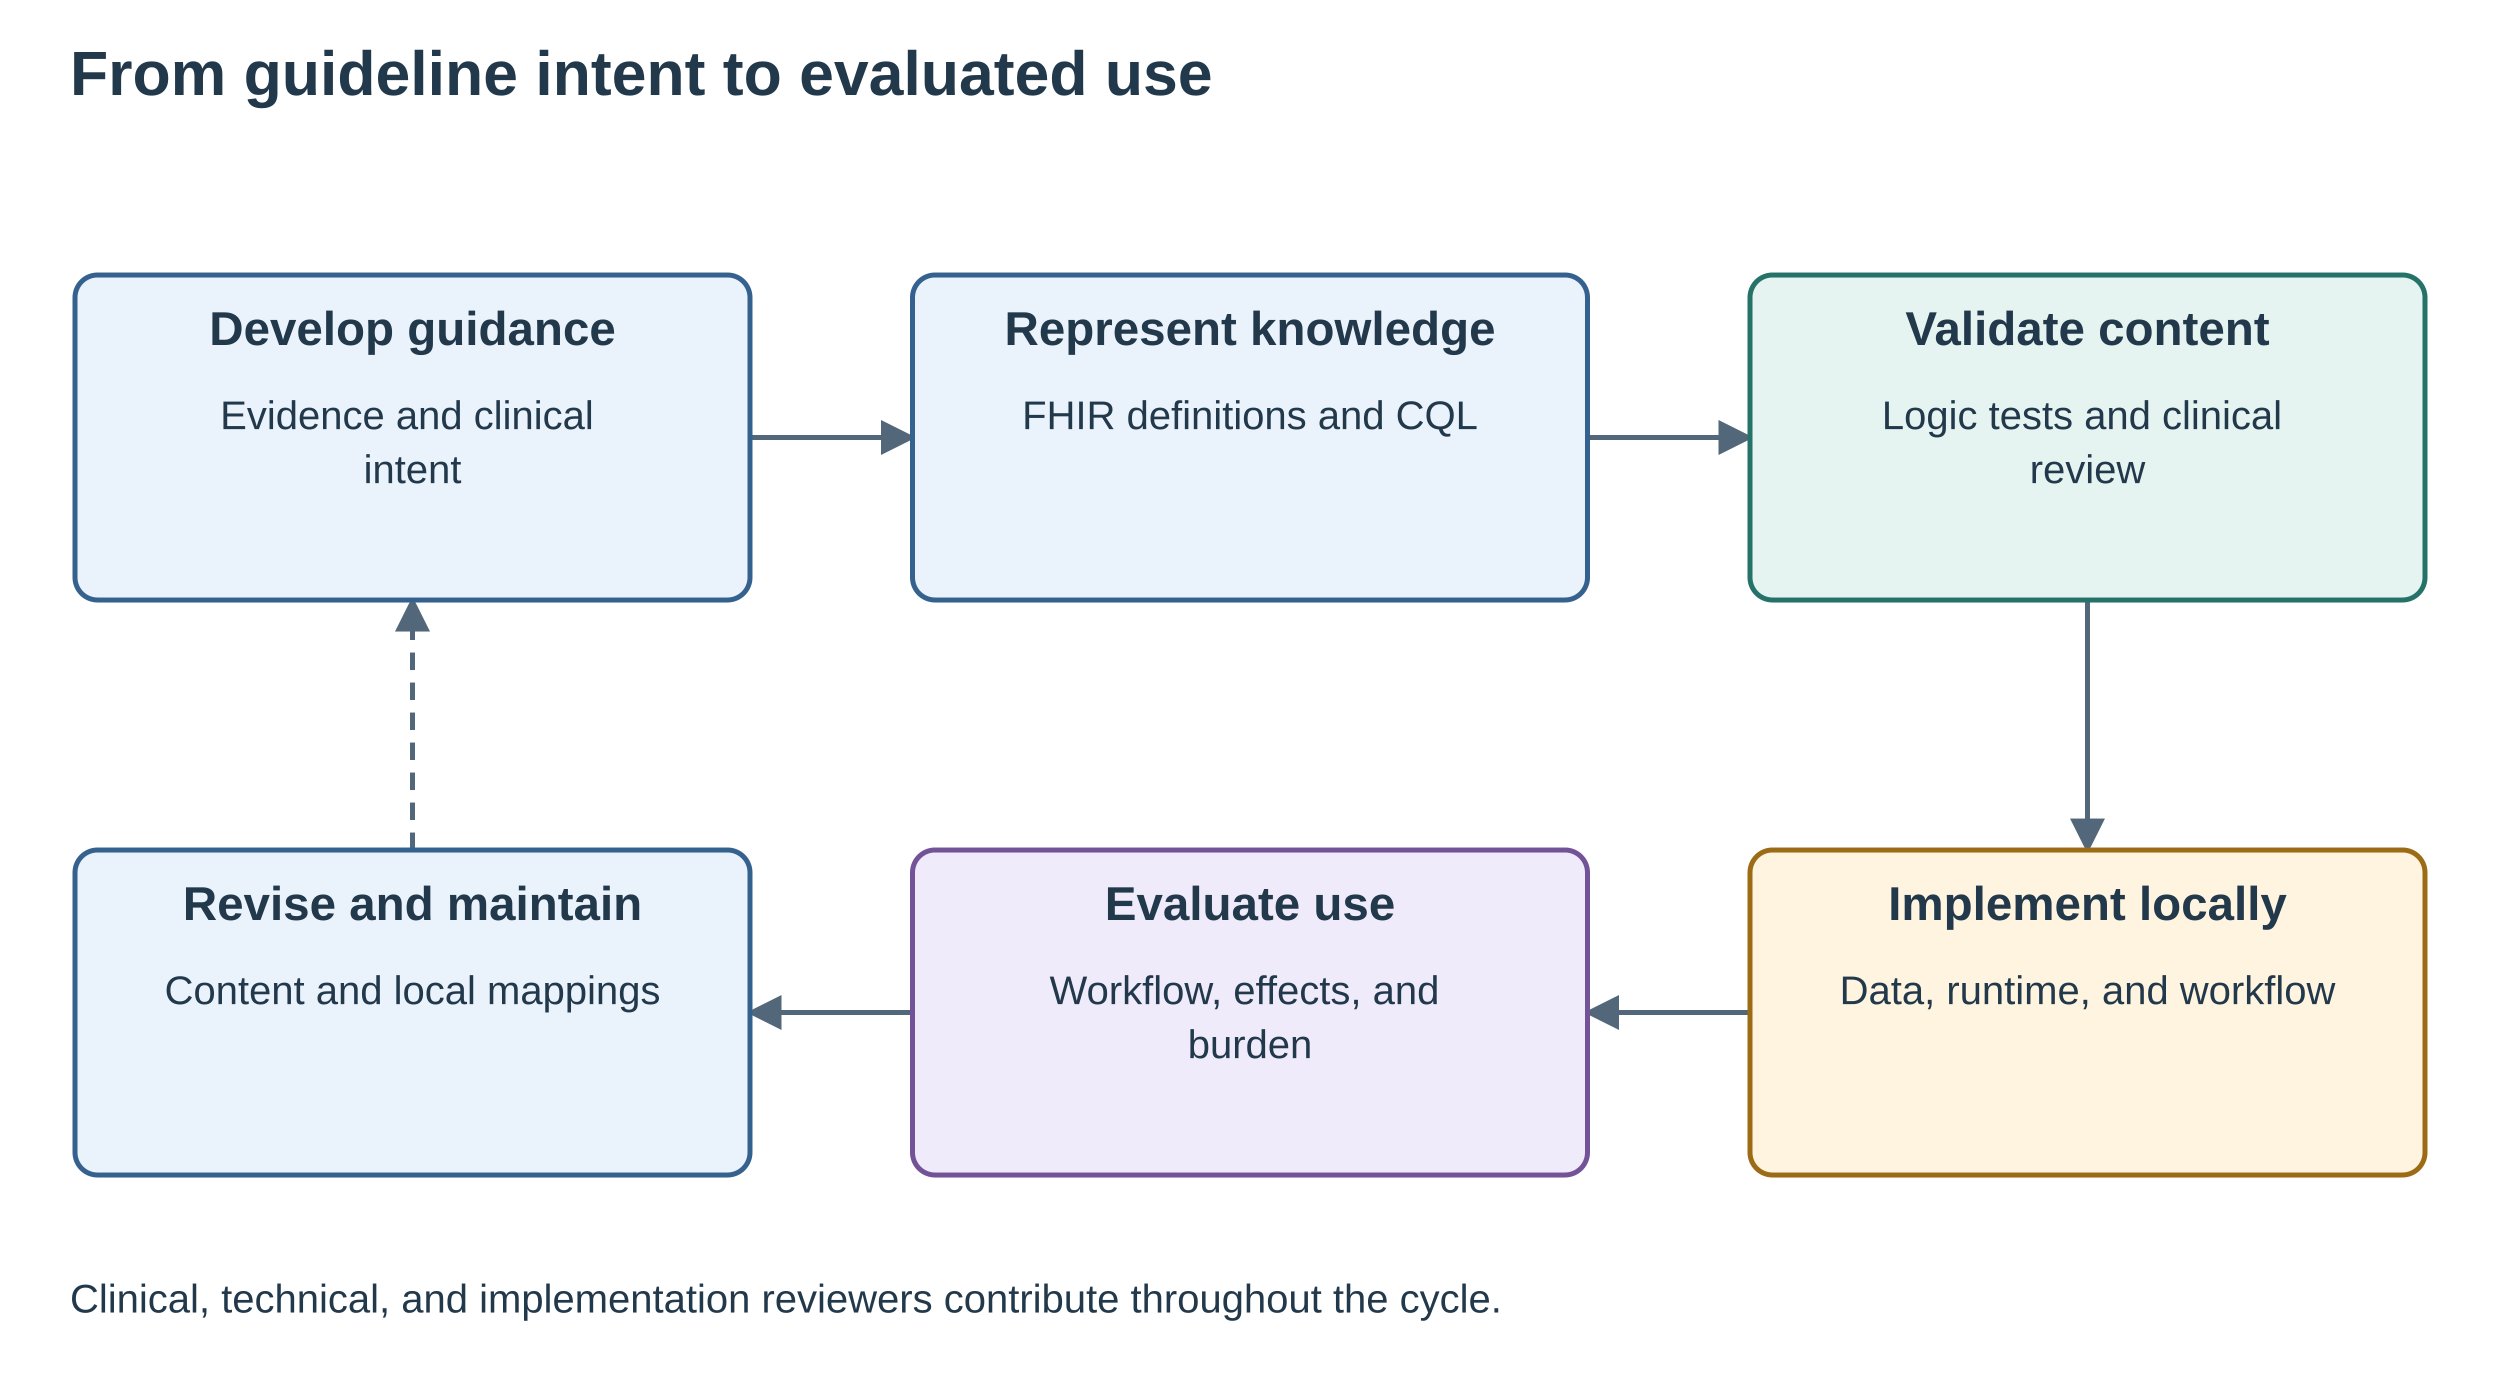
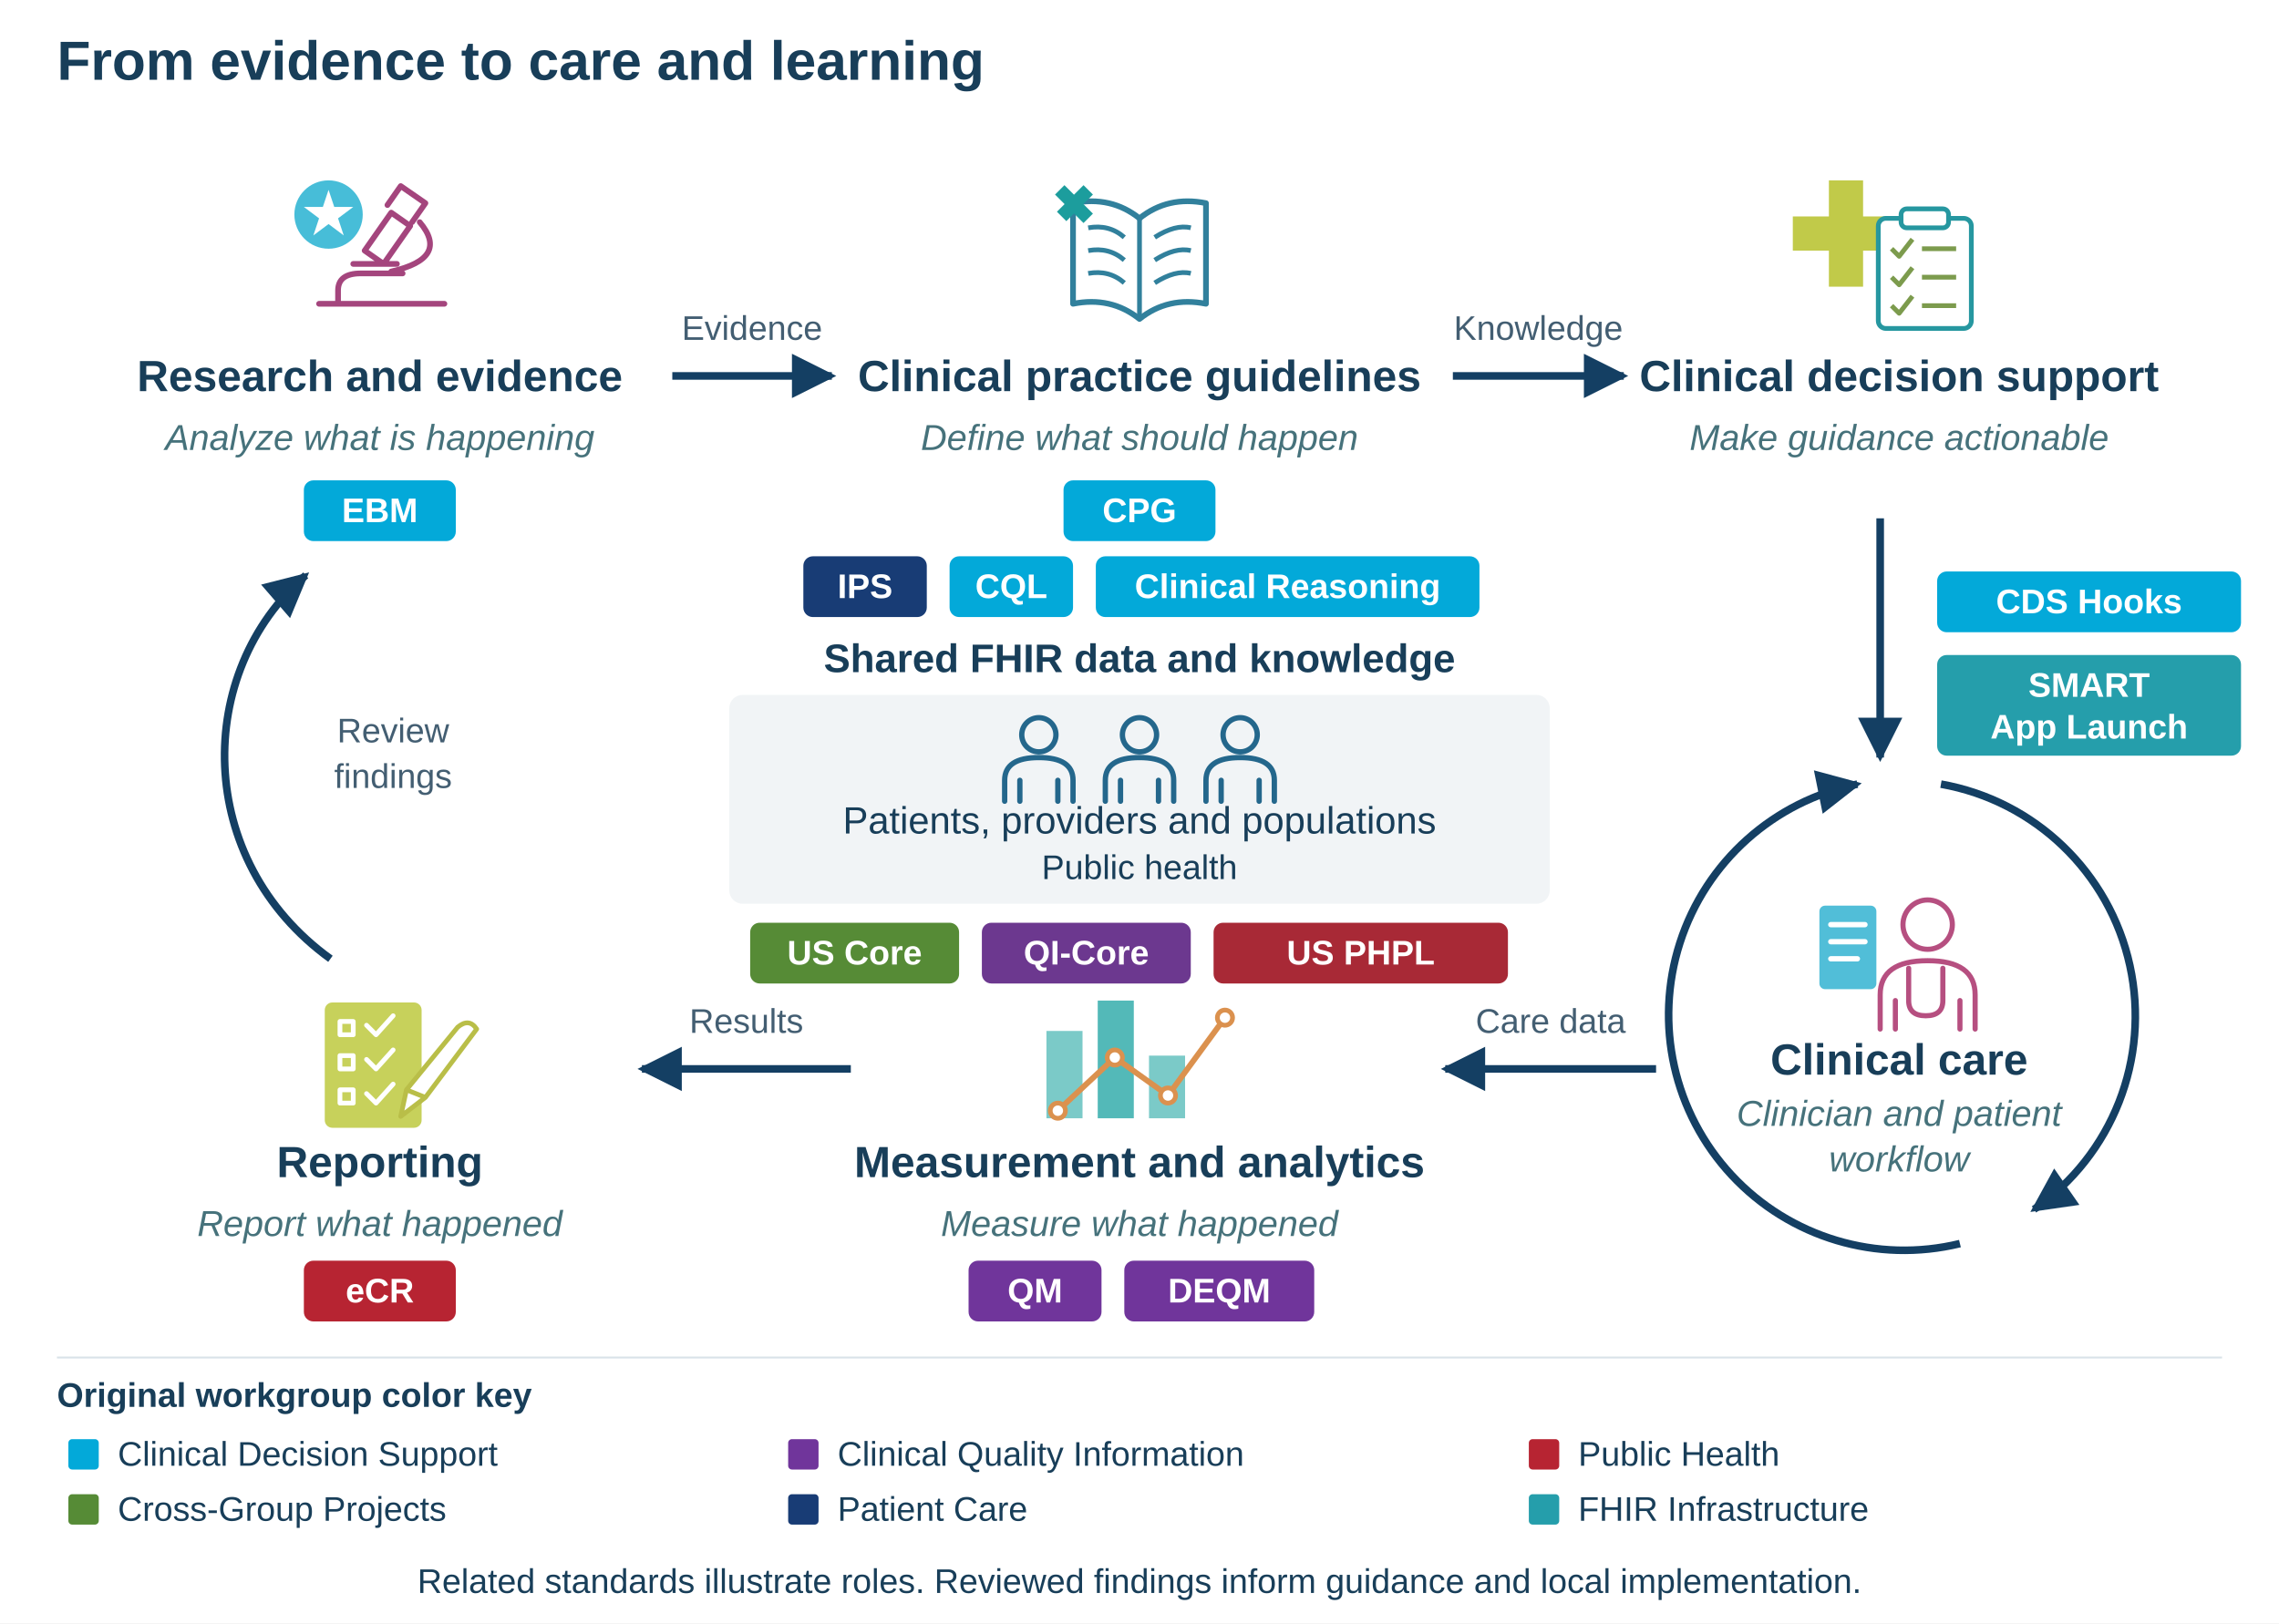
- <svg xmlns="http://www.w3.org/2000/svg" width="1000" height="560" viewBox="0 0 1000 560" role="img" aria-labelledby="title description">
+ <svg xmlns="http://www.w3.org/2000/svg" width="1200" height="855" viewBox="0 0 1200 855" role="img" aria-labelledby="title description">
  <defs>
-     <marker id="arrow" viewBox="0 0 10 10" refX="9" refY="5" markerWidth="7" markerHeight="7" orient="auto-start-reverse">
-       <path d="M 0 0 L 10 5 L 0 10 z" fill="#52687a" />
+     <marker id="flow-arrow" viewBox="0 0 12 12" refX="10" refY="6" markerWidth="7" markerHeight="7" orient="auto-start-reverse">
+       <path d="M 1 1 L 11 6 L 1 11 Z" fill="#143f63" />
    </marker>
+     <g id="person-icon" fill="none" stroke="#24678c" stroke-width="2.8" stroke-linecap="round" stroke-linejoin="round">
+       <circle cx="0" cy="0" r="9" />
+       <path d="M -18 35 V 24 Q -18 12 0 12 Q 18 12 18 24 V 35 M -10 24 V 35 M 10 24 V 35" />
+     </g>
+     <style>text{font-family:Arial,Helvetica,sans-serif;fill:#183e59;text-anchor:middle}.stage{font-size:23px;font-weight:700}.intent{font-size:19px;fill:#46727b;font-style:italic}.badge{font-size:18px;font-weight:700;fill:white}.arrow-label{font-size:18px;fill:#435e72}.flow{fill:none;stroke:#143f63;stroke-width:4;marker-end:url(#flow-arrow)}</style>
  </defs>
-   <rect width="100%" height="100%" fill="#fff" />
-   <g font-family="Arial, Helvetica, sans-serif">
-     <text x="28" y="38" font-size="25" font-weight="700" text-anchor="start" fill="#22384b">
-       <tspan x="28" dy="0">From guideline intent to evaluated use</tspan>
-     </text>
-     <polyline points="300,175.0 365,175.0" fill="none" stroke="#52687a" stroke-width="2" stroke-linejoin="round" marker-end="url(#arrow)" />
-     <polyline points="635,175.0 700,175.0" fill="none" stroke="#52687a" stroke-width="2" stroke-linejoin="round" marker-end="url(#arrow)" />
-     <polyline points="835.0,240 835.0,340" fill="none" stroke="#52687a" stroke-width="2" stroke-linejoin="round" marker-end="url(#arrow)" />
-     <polyline points="700,405.0 635,405.0" fill="none" stroke="#52687a" stroke-width="2" stroke-linejoin="round" marker-end="url(#arrow)" />
-     <polyline points="365,405.0 300,405.0" fill="none" stroke="#52687a" stroke-width="2" stroke-linejoin="round" marker-end="url(#arrow)" />
-     <polyline points="165.0,340 165.0,240" fill="none" stroke="#52687a" stroke-width="2" stroke-linejoin="round" stroke-dasharray="7 5" marker-end="url(#arrow)" />
-     <rect x="30" y="110" width="270" height="130" rx="9" fill="#eaf2fb" stroke="#35618e" stroke-width="2" />
-     <text x="165.0" y="138" font-size="19" font-weight="700" text-anchor="middle" fill="#22384b">
-       <tspan x="165.0" dy="0">Develop guidance</tspan>
-     </text>
-     <text x="165.0" y="171.65" font-size="16" font-weight="400" text-anchor="middle" fill="#22384b">
-       <tspan x="165.0" dy="0">Evidence and clinical</tspan>
-       <tspan x="165.0" dy="21.6">intent</tspan>
-     </text>
-     <rect x="365" y="110" width="270" height="130" rx="9" fill="#eaf2fb" stroke="#35618e" stroke-width="2" />
-     <text x="500.0" y="138" font-size="19" font-weight="700" text-anchor="middle" fill="#22384b">
-       <tspan x="500.0" dy="0">Represent knowledge</tspan>
-     </text>
-     <text x="500.0" y="171.65" font-size="16" font-weight="400" text-anchor="middle" fill="#22384b">
-       <tspan x="500.0" dy="0">FHIR definitions and CQL</tspan>
-     </text>
-     <rect x="700" y="110" width="270" height="130" rx="9" fill="#e6f4f1" stroke="#247268" stroke-width="2" />
-     <text x="835.0" y="138" font-size="19" font-weight="700" text-anchor="middle" fill="#22384b">
-       <tspan x="835.0" dy="0">Validate content</tspan>
-     </text>
-     <text x="835.0" y="171.65" font-size="16" font-weight="400" text-anchor="middle" fill="#22384b">
-       <tspan x="835.0" dy="0">Logic tests and clinical</tspan>
-       <tspan x="835.0" dy="21.6">review</tspan>
-     </text>
-     <rect x="30" y="340" width="270" height="130" rx="9" fill="#eaf2fb" stroke="#35618e" stroke-width="2" />
-     <text x="165.0" y="368" font-size="19" font-weight="700" text-anchor="middle" fill="#22384b">
-       <tspan x="165.0" dy="0">Revise and maintain</tspan>
-     </text>
-     <text x="165.0" y="401.65" font-size="16" font-weight="400" text-anchor="middle" fill="#22384b">
-       <tspan x="165.0" dy="0">Content and local mappings</tspan>
-     </text>
-     <rect x="365" y="340" width="270" height="130" rx="9" fill="#f0ebfa" stroke="#735397" stroke-width="2" />
-     <text x="500.0" y="368" font-size="19" font-weight="700" text-anchor="middle" fill="#22384b">
-       <tspan x="500.0" dy="0">Evaluate use</tspan>
-     </text>
-     <text x="500.0" y="401.65" font-size="16" font-weight="400" text-anchor="middle" fill="#22384b">
-       <tspan x="500.0" dy="0">Workflow, effects, and</tspan>
-       <tspan x="500.0" dy="21.6">burden</tspan>
-     </text>
-     <rect x="700" y="340" width="270" height="130" rx="9" fill="#fff4df" stroke="#9b6b16" stroke-width="2" />
-     <text x="835.0" y="368" font-size="19" font-weight="700" text-anchor="middle" fill="#22384b">
-       <tspan x="835.0" dy="0">Implement locally</tspan>
-     </text>
-     <text x="835.0" y="401.65" font-size="16" font-weight="400" text-anchor="middle" fill="#22384b">
-       <tspan x="835.0" dy="0">Data, runtime, and workflow</tspan>
-     </text>
-     <text x="28" y="525" font-size="16" font-weight="400" text-anchor="start" fill="#22384b">
-       <tspan x="28" dy="0">Clinical, technical, and implementation reviewers contribute throughout the cycle.</tspan>
-     </text>
+   <rect width="1200" height="855" fill="white" />
+   <text x="30" y="42" font-size="29" style="text-anchor:start" font-weight="700">From evidence to care and learning</text>
+   <g id="research-and-evidence">
+     <g id="research-icon" transform="translate(158 95)" aria-hidden="true" stroke-linecap="round" stroke-linejoin="round">
+       <path d="M 10 65 H 76 M 20 65 V 58 Q 20 49 32 49 H 54 M 48 48 Q 79 41 63 22 M 48 17 L 34 37 L 44 44 L 58 24 Z M 46 13 L 53 3 L 66 12 L 59 22 M 28 44 H 51" fill="none" stroke="#a4457d" stroke-width="3" />
+       <circle cx="15" cy="18" r="18" fill="#47bdd8" />
+       <path d="M 15 5 L 18 14 L 28 14 L 20 20 L 23 29 L 15 23 L 7 29 L 10 20 L 2 14 L 12 14 Z" fill="white" stroke="none" stroke-width="0" />
+     </g>
+     <text x="200" y="206" font-size="23" class="stage">Research and evidence</text>
+     <text x="200" y="237" font-size="19" class="intent">Analyze what is happening</text>
+     <g id="ebm-badge">
+       <rect x="160" y="253" width="80" height="32" rx="5" fill="#03a9d9" />
+       <text x="200.0" y="275" font-size="18" class="badge">EBM</text>
+     </g>
+   </g>
+   <g id="guideline-development">
+     <g id="guideline-icon" transform="translate(557 95)" aria-hidden="true" stroke-linejoin="round">
+       <path d="M 8 12 Q 28 8 43 20 Q 58 8 78 12 V 65 Q 58 61 43 73 Q 28 61 8 65 Z" fill="white" stroke="#31809c" stroke-width="3" />
+       <path d="M 43 20 V 73 M 16 25 Q 27 23 35 30 M 16 37 Q 27 35 35 42 M 16 49 Q 27 47 35 54 M 51 30 Q 62 23 70 25 M 51 42 Q 62 35 70 37 M 51 54 Q 62 47 70 49" fill="none" stroke="#31809c" stroke-width="2.5" />
+       <path d="M 1 5 L 16 20 M 2 19 L 16 5" fill="none" stroke="#1c9d9d" stroke-width="7" />
+     </g>
+     <text x="600" y="206" font-size="23" class="stage">Clinical practice guidelines</text>
+     <text x="600" y="237" font-size="19" class="intent">Define what should happen</text>
+     <g id="cpg-badge">
+       <rect x="560" y="253" width="80" height="32" rx="5" fill="#03a9d9" />
+       <text x="600.0" y="275" font-size="18" class="badge">CPG</text>
+     </g>
+   </g>
+   <g id="clinical-decision-support">
+     <g id="decision-support-icon" transform="translate(950 95)" aria-hidden="true" stroke-linejoin="round">
+       <path d="M 13 0 H 31 V 19 H 50 V 37 H 31 V 56 H 13 V 37 H -6 V 19 H 13 Z" fill="#c1ca49" stroke="none" stroke-width="0" />
+       <rect x="39" y="20" width="49" height="58" rx="4" fill="white" stroke="#2697a0" stroke-width="2.5" />
+       <rect x="51" y="15" width="25" height="10" rx="3" fill="white" stroke="#2697a0" stroke-width="2.5" />
+       <path d="M 46 36 L 50 40 L 57 31 M 62 36 H 80 M 46 51 L 50 55 L 57 46 M 62 51 H 80 M 46 66 L 50 70 L 57 61 M 62 66 H 80" fill="none" stroke="#7c9b4d" stroke-width="2.5" />
+     </g>
+     <text x="1000" y="206" font-size="23" class="stage">Clinical decision support</text>
+     <text x="1000" y="237" font-size="19" class="intent">Make guidance actionable</text>
+   </g>
+   <g id="evidence-to-guidance-connections">
+     <path d="M 354 198 H 438" fill="none" stroke="#143f63" stroke-width="3" class="flow" />
+     <text x="396.0" y="179" font-size="18" class="arrow-label">Evidence</text>
+     <path d="M 765 198 H 855" fill="none" stroke="#143f63" stroke-width="3" class="flow" />
+     <text x="810.0" y="179" font-size="18" class="arrow-label">Knowledge</text>
+     <path d="M 990 273 V 399" fill="none" stroke="#143f63" stroke-width="3" class="flow" />
+     <g id="cds-hooks-badge">
+       <rect x="1020" y="301" width="160" height="32" rx="5" fill="#03a9d9" />
+       <text x="1100.0" y="323" font-size="18" class="badge">CDS Hooks</text>
+     </g>
+     <g id="smart-badge">
+       <rect x="1020" y="345" width="160" height="53" rx="5" fill="#259eab" />
+       <text x="1100" y="367" font-size="18" class="badge">SMART</text>
+       <text x="1100" y="389" font-size="18" class="badge">App Launch</text>
+     </g>
+   </g>
+   <g id="shared-fhir-data-and-knowledge">
+     <text x="600" y="354" font-size="21" font-weight="700">Shared FHIR data and knowledge</text>
+     <rect x="384" y="366" width="432" height="110" rx="7" fill="#f1f4f6" />
+     <g id="people" aria-hidden="true">
+       <use href="#person-icon" x="547" y="387" />
+       <use href="#person-icon" x="600" y="387" />
+       <use href="#person-icon" x="653" y="387" />
+     </g>
+     <text x="600" y="439" font-size="20">Patients, providers and populations</text>
+     <text x="600" y="463" font-size="18">Public health</text>
+     <g id="us-core-badge">
+       <rect x="395" y="486" width="110" height="32" rx="5" fill="#568b36" />
+       <text x="450.0" y="508" font-size="18" class="badge">US Core</text>
+     </g>
+     <g id="qi-core-badge">
+       <rect x="517" y="486" width="110" height="32" rx="5" fill="#6c388f" />
+       <text x="572.0" y="508" font-size="18" class="badge">QI-Core</text>
+     </g>
+     <g id="us-phpl-badge">
+       <rect x="639" y="486" width="155" height="32" rx="5" fill="#a82936" />
+       <text x="716.5" y="508" font-size="18" class="badge">US PHPL</text>
+     </g>
+     <g id="ips-badge">
+       <rect x="423" y="293" width="65" height="32" rx="5" fill="#183c75" />
+       <text x="455.5" y="315" font-size="18" class="badge">IPS</text>
+     </g>
+     <g id="cql-badge">
+       <rect x="500" y="293" width="65" height="32" rx="5" fill="#03a9d9" />
+       <text x="532.5" y="315" font-size="18" class="badge">CQL</text>
+     </g>
+     <g id="clinical-reasoning-badge">
+       <rect x="577" y="293" width="202" height="32" rx="5" fill="#03a9d9" />
+       <text x="678.0" y="315" font-size="18" class="badge">Clinical Reasoning</text>
+     </g>
+   </g>
+   <g id="clinical-care">
+     <path d="M 1022 413 A 124 124 0 0 1 1071 637" fill="none" stroke="#143f63" stroke-width="3" class="flow" />
+     <path d="M 1032 655 A 124 124 0 1 1 978 413" fill="none" stroke="#143f63" stroke-width="3" class="flow" />
+     <g id="clinician-and-patient-icon" transform="translate(963 479)" aria-hidden="true" stroke-linecap="round" stroke-linejoin="round">
+       <rect x="-5" y="-2" width="30" height="44" rx="3" fill="#51bed8" />
+       <path d="M 1 8 H 19 M 1 17 H 19 M 1 26 H 15" fill="none" stroke="white" stroke-width="2.8" />
+       <circle cx="52" cy="8" r="13" fill="none" stroke="#b64f80" stroke-width="2.7" />
+       <path d="M 27 63 V 45 Q 27 27 52 27 Q 77 27 77 45 V 63 M 42 31 V 48 Q 42 56 51 56 Q 60 56 60 48 V 31 M 35 48 V 63 M 69 48 V 63" fill="none" stroke="#b64f80" stroke-width="2.7" />
+     </g>
+     <text x="1000" y="566" font-size="23" class="stage">Clinical care</text>
+     <text x="1000" y="593" font-size="19" class="intent">Clinician and patient</text>
+     <text x="1000" y="617" font-size="19" class="intent">workflow</text>
+   </g>
+   <g id="measurement-and-analytics">
+     <g id="measurement-icon" transform="translate(551 532)" aria-hidden="true">
+       <rect x="0" y="11" width="19" height="46" rx="0" fill="#7bcac8" />
+       <rect x="27" y="-5" width="19" height="62" rx="0" fill="#53b9b8" />
+       <rect x="54" y="24" width="19" height="33" rx="0" fill="#7bcac8" />
+       <path d="M 6 53 L 36 25 L 64 45 L 94 4" fill="none" stroke="#db914e" stroke-width="3" />
+       <circle cx="6" cy="53" r="4" fill="white" stroke="#db914e" stroke-width="2.5" />
+       <circle cx="36" cy="25" r="4" fill="white" stroke="#db914e" stroke-width="2.5" />
+       <circle cx="64" cy="45" r="4" fill="white" stroke="#db914e" stroke-width="2.5" />
+       <circle cx="94" cy="4" r="4" fill="white" stroke="#db914e" stroke-width="2.5" />
+     </g>
+     <text x="600" y="620" font-size="23" class="stage">Measurement and analytics</text>
+     <text x="600" y="651" font-size="19" class="intent">Measure what happened</text>
+     <g id="qm-badge">
+       <rect x="510" y="664" width="70" height="32" rx="5" fill="#70359b" />
+       <text x="545.0" y="686" font-size="18" class="badge">QM</text>
+     </g>
+     <g id="deqm-badge">
+       <rect x="592" y="664" width="100" height="32" rx="5" fill="#70359b" />
+       <text x="642.0" y="686" font-size="18" class="badge">DEQM</text>
+     </g>
+   </g>
+   <g id="reporting">
+     <g id="reporting-icon" transform="translate(171 528)" aria-hidden="true" stroke-linecap="round" stroke-linejoin="round">
+       <rect x="0" y="0" width="51" height="66" rx="4" fill="#c7d15b" />
+       <path d="M 8 10 H 15 V 17 H 8 Z M 8 28 H 15 V 35 H 8 Z M 8 46 H 15 V 53 H 8 Z M 22 12 L 27 17 L 36 7 M 22 30 L 27 35 L 36 25 M 22 48 L 27 53 L 36 43" fill="none" stroke="white" stroke-width="2.5" />
+       <path d="M 40 60 L 43 46 L 70 13 Q 76 8 80 14 L 53 50 Z M 43 46 L 53 50" fill="white" stroke="#b9be48" stroke-width="2.5" />
+     </g>
+     <text x="200" y="620" font-size="23" class="stage">Reporting</text>
+     <text x="200" y="651" font-size="19" class="intent">Report what happened</text>
+     <g id="ecr-badge">
+       <rect x="160" y="664" width="80" height="32" rx="5" fill="#b72432" />
+       <text x="200.0" y="686" font-size="18" class="badge">eCR</text>
+     </g>
+   </g>
+   <g id="feedback-connections">
+     <path d="M 872 563 H 761" fill="none" stroke="#143f63" stroke-width="3" class="flow" />
+     <text x="816.5" y="544" font-size="18" class="arrow-label">Care data</text>
+     <path d="M 448 563 H 338" fill="none" stroke="#143f63" stroke-width="3" class="flow" />
+     <text x="393.0" y="544" font-size="18" class="arrow-label">Results</text>
+     <path d="M 174 505 C 102 453 102 354 161 303" fill="none" stroke="#143f63" stroke-width="3" class="flow" />
+     <text x="207" y="391" font-size="18" class="arrow-label">Review</text>
+     <text x="207" y="415" font-size="18" class="arrow-label">findings</text>
+   </g>
+   <g id="original-workgroup-color-key">
+     <path d="M 30 715 H 1170" stroke="#d9e2e8" />
+     <text x="30" y="741" font-size="18" font-weight="700" style="text-anchor:start">Original workgroup color key</text>
+     <rect x="36" y="758" width="16" height="16" rx="2" fill="#03a9d9" />
+     <text x="62" y="772" font-size="18" style="text-anchor:start">Clinical Decision Support</text>
+     <rect x="415" y="758" width="16" height="16" rx="2" fill="#70359b" />
+     <text x="441" y="772" font-size="18" style="text-anchor:start">Clinical Quality Information</text>
+     <rect x="805" y="758" width="16" height="16" rx="2" fill="#b72432" />
+     <text x="831" y="772" font-size="18" style="text-anchor:start">Public Health</text>
+     <rect x="36" y="787" width="16" height="16" rx="2" fill="#568b36" />
+     <text x="62" y="801" font-size="18" style="text-anchor:start">Cross-Group Projects</text>
+     <rect x="415" y="787" width="16" height="16" rx="2" fill="#183c75" />
+     <text x="441" y="801" font-size="18" style="text-anchor:start">Patient Care</text>
+     <rect x="805" y="787" width="16" height="16" rx="2" fill="#259eab" />
+     <text x="831" y="801" font-size="18" style="text-anchor:start">FHIR Infrastructure</text>
+   </g>
+   <g id="scope-note">
+     <text x="600" y="839" font-size="18">Related standards illustrate roles. Reviewed findings inform guidance and local implementation.</text>
  </g>
</svg>
